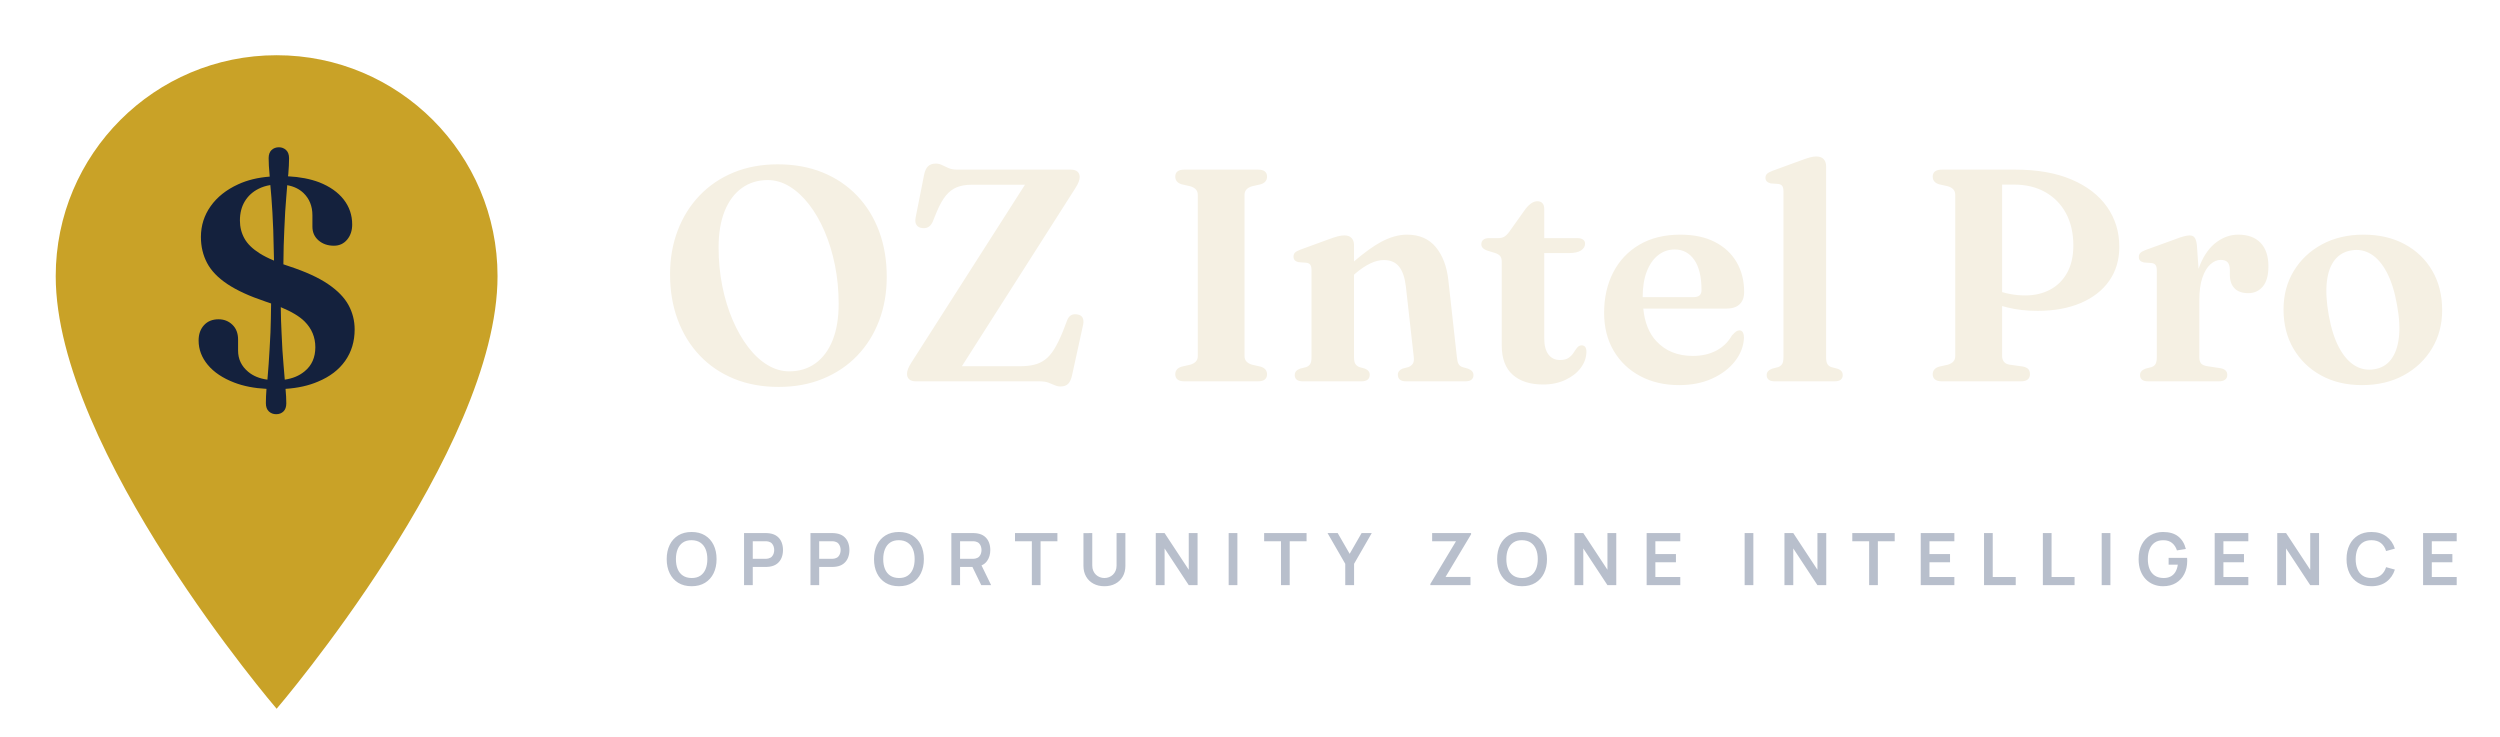
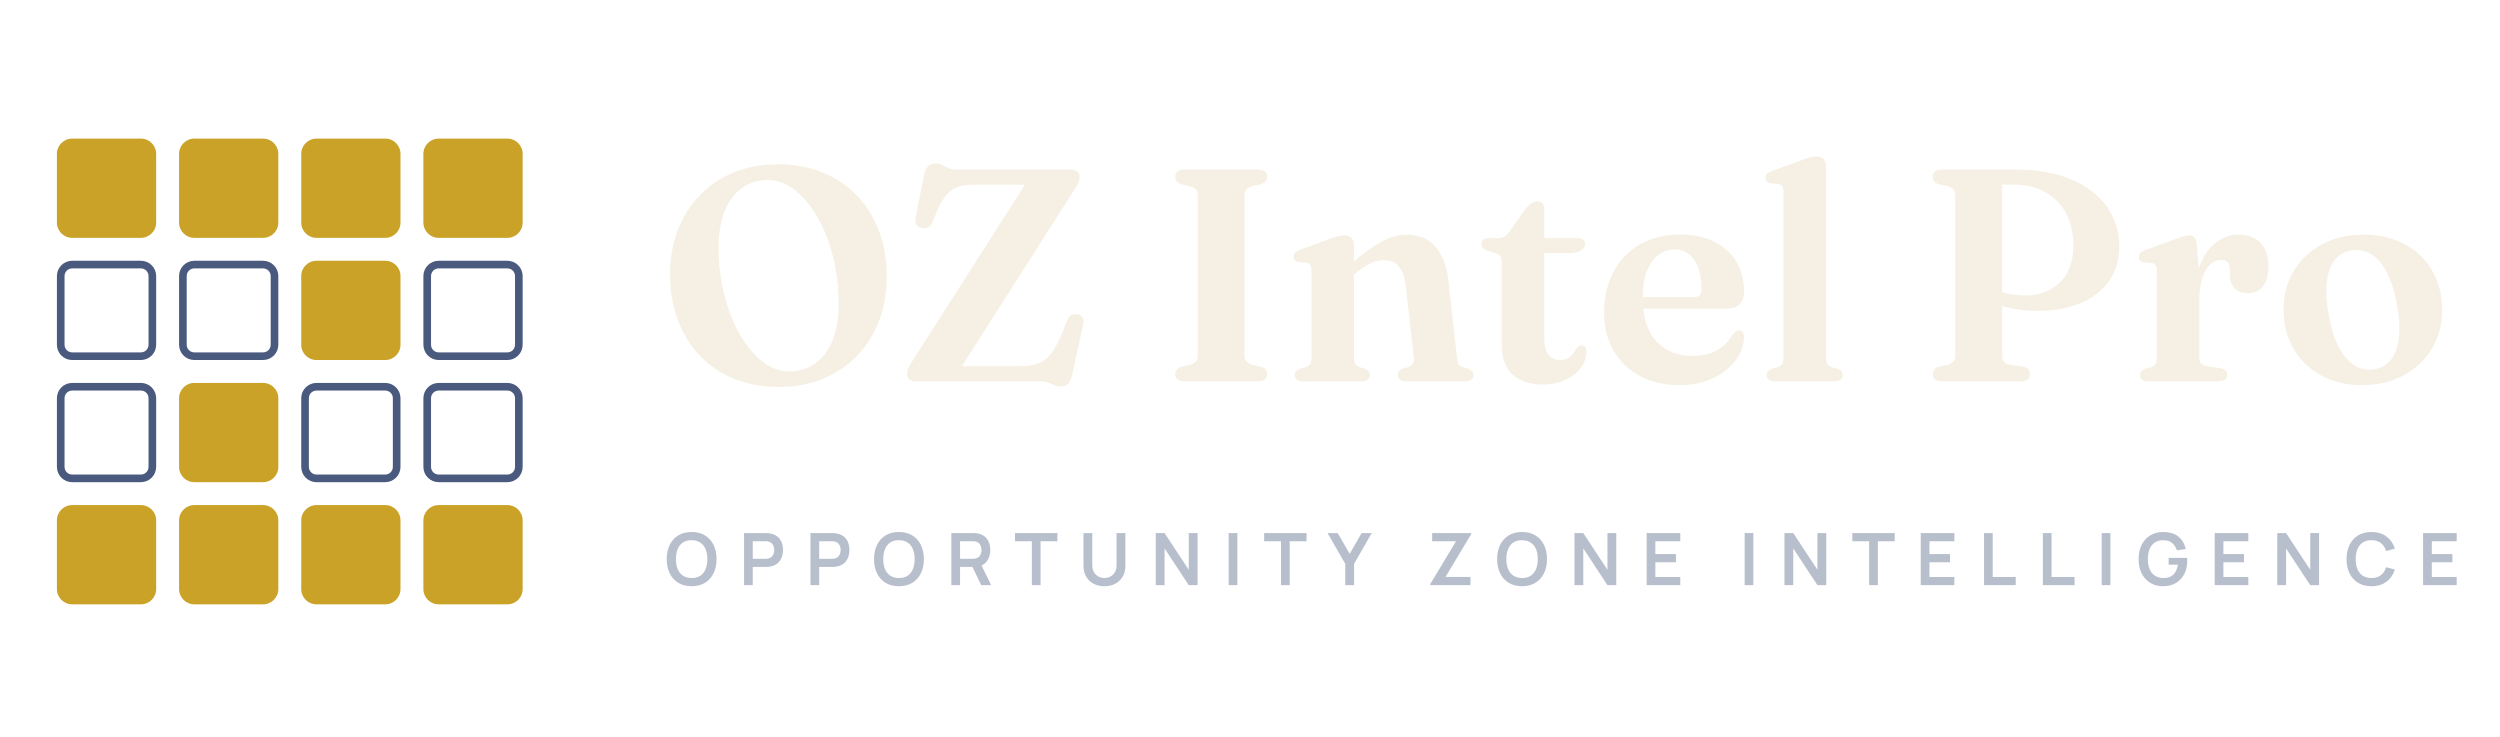
<svg xmlns="http://www.w3.org/2000/svg" viewBox="0 0 380.1 112" width="1521" height="448">
-   <g transform="translate(0 0) scale(0.7)">
-     <path d="M60 154 C60 154 12 98 12 60 A48 48 0 1 1 108 60 C108 98 60 154 60 154 Z" fill="#C9A227" />
-     <path d="M57.797 84.494Q53.826 84.293 50.789 83.125Q47.052 81.69 45.049 79.288Q43.047 76.885 43.047 73.982Q43.047 71.946 44.215 70.661Q45.383 69.376 47.386 69.376Q49.154 69.376 50.389 70.561Q51.624 71.746 51.624 73.781V76.184Q51.624 78.954 53.826 80.789Q55.461 82.158 57.998 82.491Q58.098 81.023 58.265 79.154Q58.465 76.284 58.665 72.18Q58.765 69.41 58.799 65.939Q58.198 65.705 57.53 65.505Q52.358 63.77 49.288 61.717Q46.217 59.665 44.883 57.129Q43.548 54.593 43.548 51.489Q43.548 47.785 45.667 44.798Q47.786 41.811 51.657 40.043Q54.627 38.674 58.498 38.374Q58.465 38.14 58.465 37.94Q58.265 35.904 58.265 34.369Q58.265 33.201 58.899 32.601Q59.533 32 60.501 32Q61.402 32 62.052 32.601Q62.703 33.201 62.703 34.403Q62.703 35.838 62.536 37.84Q62.503 38.074 62.47 38.307Q66.341 38.507 69.244 39.609Q72.715 40.977 74.567 43.346Q76.419 45.716 76.419 48.786Q76.419 50.755 75.318 52.073Q74.216 53.391 72.448 53.391Q70.445 53.391 69.11 52.24Q67.776 51.089 67.776 49.253V46.784Q67.776 43.814 65.84 41.945Q64.438 40.61 62.303 40.243Q62.203 41.411 62.102 42.746Q61.835 45.682 61.669 49.887Q61.502 53.158 61.468 57.429Q62.036 57.629 62.636 57.83Q68.043 59.598 71.163 61.717Q74.283 63.837 75.618 66.289Q76.953 68.742 76.953 71.579Q76.953 75.483 74.9 78.403Q72.848 81.323 68.977 82.925Q65.94 84.227 61.936 84.494Q62.102 86.262 62.102 87.631Q62.102 88.799 61.485 89.399Q60.868 90.0 59.9 90.0Q58.965 90.0 58.315 89.399Q57.664 88.799 57.664 87.597Q57.664 86.229 57.797 84.494ZM58.632 40.209Q57.197 40.443 56.029 41.044Q54.127 42.012 53.075 43.764Q52.024 45.516 52.024 47.918Q52.024 50.054 53.009 51.823Q53.993 53.591 56.329 55.06Q57.597 55.861 59.433 56.628Q59.366 52.891 59.266 49.987Q59.099 45.816 58.865 42.879Q58.765 41.444 58.632 40.209ZM60.901 66.74Q60.934 69.777 61.068 72.246Q61.235 76.418 61.502 79.288Q61.635 81.056 61.769 82.491Q64.338 82.124 66.074 80.689Q68.41 78.787 68.41 75.45Q68.41 72.18 66.074 69.843Q64.438 68.208 60.901 66.74Z" fill="#14213D" />
+   <g transform="translate(8.00 20.50) scale(0.58065)">
+     <rect x="1" y="1" width="26" height="26" rx="4" fill="#C9A227" />
+     <rect x="33" y="1" width="26" height="26" rx="4" fill="#C9A227" />
+     <rect x="65" y="1" width="26" height="26" rx="4" fill="#C9A227" />
+     <rect x="97" y="1" width="26" height="26" rx="4" fill="#C9A227" />
+     <rect x="2" y="34" width="24" height="24" rx="3" fill="none" stroke="#4A5A7E" stroke-width="2" />
+     <rect x="34" y="34" width="24" height="24" rx="3" fill="none" stroke="#4A5A7E" stroke-width="2" />
+     <rect x="65" y="33" width="26" height="26" rx="4" fill="#C9A227" />
+     <rect x="98" y="34" width="24" height="24" rx="3" fill="none" stroke="#4A5A7E" stroke-width="2" />
+     <rect x="2" y="66" width="24" height="24" rx="3" fill="none" stroke="#4A5A7E" stroke-width="2" />
+     <rect x="33" y="65" width="26" height="26" rx="4" fill="#C9A227" />
+     <rect x="66" y="66" width="24" height="24" rx="3" fill="none" stroke="#4A5A7E" stroke-width="2" />
+     <rect x="98" y="66" width="24" height="24" rx="3" fill="none" stroke="#4A5A7E" stroke-width="2" />
+     <rect x="1" y="97" width="26" height="26" rx="4" fill="#C9A227" />
+     <rect x="33" y="97" width="26" height="26" rx="4" fill="#C9A227" />
+     <rect x="65" y="97" width="26" height="26" rx="4" fill="#C9A227" />
+     <rect x="97" y="97" width="26" height="26" rx="4" fill="#C9A227" />
  </g>
  <path fill="#F5F0E3" d="M118.216 24.995Q122.011 24.995 125.058 26.237Q128.106 27.479 130.291 29.767Q132.476 32.056 133.637 35.184Q134.799 38.312 134.799 42.107Q134.799 45.718 133.637 48.777Q132.476 51.836 130.314 54.09Q128.152 56.344 125.116 57.597Q122.08 58.851 118.354 58.851Q114.605 58.851 111.569 57.609Q108.533 56.367 106.359 54.078Q104.186 51.79 103.013 48.651Q101.84 45.511 101.84 41.716Q101.84 38.128 103.001 35.069Q104.163 32.01 106.325 29.745Q108.487 27.479 111.5 26.237Q114.513 24.995 118.216 24.995ZM127.485 46.201Q127.485 43.142 126.922 40.347Q126.358 37.553 125.346 35.195Q124.334 32.838 122.977 31.09Q121.62 29.342 120.022 28.364Q118.423 27.387 116.698 27.387Q114.444 27.387 112.754 28.606Q111.063 29.825 110.143 32.114Q109.223 34.402 109.223 37.622Q109.223 40.704 109.786 43.51Q110.35 46.316 111.362 48.674Q112.374 51.031 113.719 52.79Q115.065 54.55 116.663 55.516Q118.262 56.482 119.964 56.482Q122.264 56.482 123.954 55.263Q125.645 54.044 126.565 51.755Q127.485 49.467 127.485 46.201Z M163.48 28.629 146.23 55.7H155.108Q156.281 55.7 157.201 55.481Q158.121 55.263 158.869 54.711Q159.616 54.159 160.26 53.124Q160.904 52.089 161.571 50.456L162.261 48.662Q162.491 48.11 162.894 47.915Q163.296 47.719 163.825 47.834Q164.4 47.926 164.596 48.34Q164.791 48.754 164.676 49.352L162.974 57.126Q162.79 57.954 162.399 58.368Q162.008 58.782 161.226 58.782Q160.766 58.782 160.341 58.587Q159.915 58.391 159.375 58.195Q158.834 58.0 157.983 58.0H139.238Q138.548 58.0 138.214 57.689Q137.881 57.379 137.881 56.873Q137.881 56.528 138.031 56.126Q138.18 55.723 138.502 55.217L155.821 28.1H147.679Q146.437 28.1 145.494 28.468Q144.551 28.836 143.815 29.721Q143.079 30.607 142.412 32.194L141.768 33.781Q141.469 34.379 141.043 34.575Q140.618 34.77 140.135 34.678Q139.583 34.609 139.319 34.207Q139.054 33.804 139.192 33.091L140.48 26.582Q140.664 25.685 141.09 25.283Q141.515 24.88 142.251 24.88Q142.757 24.88 143.194 25.099Q143.631 25.317 144.183 25.558Q144.735 25.8 145.517 25.8H162.767Q163.457 25.8 163.802 26.099Q164.147 26.398 164.147 26.927Q164.147 27.249 163.986 27.675Q163.825 28.1 163.48 28.629Z  M189.217 54.159Q189.217 54.665 189.516 54.987Q189.815 55.309 190.367 55.47L191.678 55.769Q192.644 56.068 192.644 56.942Q192.644 57.425 192.31 57.712Q191.977 58.0 191.264 58.0H180.063Q179.35 58.0 179.017 57.712Q178.683 57.425 178.683 56.942Q178.683 56.068 179.649 55.769L180.96 55.47Q181.512 55.309 181.811 54.987Q182.11 54.665 182.11 54.159V29.641Q182.11 29.135 181.811 28.813Q181.512 28.491 180.96 28.33L179.649 28.031Q178.683 27.732 178.683 26.858Q178.683 26.352 179.017 26.076Q179.35 25.8 180.063 25.8H191.264Q191.977 25.8 192.31 26.076Q192.644 26.352 192.644 26.858Q192.644 27.732 191.678 28.031L190.367 28.33Q189.815 28.491 189.516 28.813Q189.217 29.135 189.217 29.641Z M205.869 37.254V39.761Q208.238 37.737 209.986 36.794Q212.056 35.69 213.919 35.69Q216.748 35.69 218.312 37.587Q219.876 39.485 220.221 42.636L221.509 54.251Q221.578 55.01 221.762 55.355Q221.946 55.7 222.383 55.838L223.188 56.068Q223.625 56.229 223.832 56.471Q224.039 56.712 224.039 57.057Q224.039 57.494 223.74 57.747Q223.441 58.0 222.774 58.0H213.804Q212.539 58.0 212.539 56.988Q212.539 56.367 213.252 56.068L214.126 55.838Q214.563 55.677 214.804 55.332Q215.046 54.987 214.954 54.251L213.758 43.579Q213.528 41.578 212.734 40.566Q211.941 39.554 210.4 39.554Q209.434 39.554 208.365 40.06Q207.295 40.566 206.099 41.578L205.869 41.785V54.32Q205.869 55.033 206.076 55.355Q206.283 55.677 206.697 55.838L207.525 56.068Q208.261 56.367 208.261 56.988Q208.261 58.0 206.973 58.0H198.095Q197.451 58.0 197.152 57.747Q196.853 57.494 196.853 57.057Q196.853 56.712 197.048 56.471Q197.244 56.229 197.681 56.068L198.601 55.838Q199.015 55.677 199.211 55.355Q199.406 55.033 199.406 54.32V41.141Q199.406 40.543 199.233 40.29Q199.061 40.037 198.67 39.968L197.451 39.876Q197.037 39.784 196.853 39.577Q196.669 39.37 196.669 39.048Q196.669 38.657 196.887 38.427Q197.106 38.197 197.727 37.967L202.005 36.403Q202.879 36.081 203.408 35.943Q203.937 35.805 204.42 35.805Q205.133 35.805 205.501 36.207Q205.869 36.61 205.869 37.254Z M227.305 38.473 226.247 38.151Q225.695 37.967 225.465 37.725Q225.235 37.484 225.235 37.162Q225.235 36.702 225.546 36.46Q225.856 36.219 226.385 36.219H227.788Q228.34 36.219 228.708 36.012Q229.076 35.805 229.467 35.276L231.974 31.757Q232.457 31.159 232.894 30.883Q233.331 30.607 233.768 30.607Q234.251 30.607 234.527 30.906Q234.803 31.205 234.803 31.78V36.219H239.863Q240.392 36.219 240.702 36.438Q241.013 36.656 241.013 37.07Q241.013 37.668 240.415 38.082Q239.817 38.496 238.483 38.496H234.803V51.445Q234.803 53.055 235.435 53.906Q236.068 54.757 237.195 54.757Q238.046 54.757 238.518 54.424Q238.989 54.09 239.265 53.653Q239.541 53.216 239.805 52.883Q240.07 52.549 240.484 52.526Q240.829 52.526 241.024 52.756Q241.22 52.986 241.22 53.515Q241.197 54.826 240.358 55.953Q239.518 57.08 238.023 57.781Q236.528 58.483 234.619 58.483Q231.675 58.483 230.007 56.999Q228.34 55.516 228.34 52.526V39.83Q228.34 39.232 228.099 38.944Q227.857 38.657 227.305 38.473Z M265.209 44.407Q265.209 45.626 264.519 46.281Q263.829 46.937 262.495 46.937H249.868Q250.19 50.134 251.869 51.905Q253.939 54.136 257.412 54.136Q259.436 54.136 260.966 53.331Q262.495 52.526 263.346 51.031Q263.76 50.571 264.001 50.41Q264.243 50.249 264.496 50.249Q264.864 50.249 265.025 50.582Q265.186 50.916 265.186 51.376Q265.094 53.308 263.806 54.953Q262.518 56.597 260.333 57.586Q258.148 58.575 255.319 58.575Q251.984 58.575 249.408 57.207Q246.832 55.838 245.372 53.365Q243.911 50.893 243.911 47.581Q243.911 44.108 245.303 41.417Q246.694 38.726 249.293 37.208Q251.892 35.69 255.503 35.69Q258.585 35.69 260.759 36.805Q262.932 37.921 264.071 39.888Q265.209 41.854 265.209 44.407ZM257.55 45.189Q258.723 45.189 258.723 44.131Q258.723 41.095 257.619 39.52Q256.515 37.944 254.652 37.944Q253.226 37.944 252.122 38.818Q251.018 39.692 250.397 41.302Q249.776 42.912 249.776 45.189Z M277.675 25.271V54.32Q277.675 55.033 277.87 55.367Q278.066 55.7 278.48 55.838L279.354 56.068Q279.791 56.206 279.998 56.448Q280.205 56.689 280.205 57.057Q280.205 57.494 279.906 57.747Q279.607 58.0 278.94 58.0H269.878Q269.234 58.0 268.935 57.747Q268.636 57.494 268.636 57.057Q268.636 56.712 268.843 56.471Q269.05 56.229 269.487 56.068L270.384 55.838Q270.798 55.677 270.994 55.355Q271.189 55.033 271.189 54.32V29.135Q271.189 28.56 271.017 28.307Q270.844 28.054 270.453 27.985L269.234 27.893Q268.82 27.778 268.636 27.571Q268.452 27.364 268.452 27.042Q268.452 26.674 268.682 26.444Q268.912 26.214 269.51 25.984L273.788 24.42Q274.708 24.075 275.237 23.937Q275.766 23.799 276.157 23.799Q276.916 23.799 277.296 24.201Q277.675 24.604 277.675 25.271Z  M322.272 37.53Q322.272 40.52 320.742 42.705Q319.213 44.89 316.418 46.086Q313.624 47.282 309.829 47.282Q307.299 47.282 305.206 46.753Q304.815 46.661 304.447 46.546V54.159Q304.447 54.665 304.723 55.022Q304.999 55.378 305.597 55.47L307.598 55.746Q308.173 55.861 308.426 56.137Q308.679 56.413 308.679 56.942Q308.679 57.425 308.346 57.712Q308.012 58.0 307.299 58.0H295.293Q294.58 58.0 294.235 57.712Q293.89 57.425 293.89 56.942Q293.89 56.068 294.856 55.769L296.19 55.47Q296.742 55.309 297.029 54.987Q297.317 54.665 297.317 54.159V29.641Q297.317 29.135 297.029 28.813Q296.742 28.491 296.19 28.33L294.856 28.031Q293.89 27.732 293.89 26.858Q293.89 26.352 294.235 26.076Q294.58 25.8 295.293 25.8H306.448Q311.462 25.8 315.004 27.306Q318.546 28.813 320.409 31.47Q322.272 34.126 322.272 37.53ZM304.447 44.43Q305.068 44.614 305.712 44.729Q306.793 44.936 307.966 44.936Q310.082 44.936 311.738 44.062Q313.394 43.188 314.337 41.486Q315.28 39.784 315.28 37.346Q315.28 34.517 314.164 32.447Q313.049 30.377 311.025 29.227Q309.001 28.077 306.264 28.077H304.447Z M334.071 37.277 334.324 40.888Q334.439 40.543 334.577 40.221Q335.52 37.967 337.061 36.828Q338.602 35.69 340.373 35.69Q342.558 35.69 343.754 36.932Q344.95 38.174 344.95 40.497Q344.95 42.567 344.099 43.579Q343.248 44.591 341.891 44.591Q340.511 44.591 339.798 43.855Q339.085 43.119 339.085 41.808V40.98Q339.062 40.244 338.74 39.888Q338.418 39.531 337.682 39.531Q336.877 39.531 336.13 40.198Q335.382 40.865 334.911 42.222Q334.439 43.579 334.439 45.695V54.297Q334.439 54.964 334.704 55.275Q334.968 55.585 335.658 55.7L337.636 55.999Q338.165 56.091 338.43 56.344Q338.694 56.597 338.694 57.034Q338.694 57.494 338.361 57.747Q338.027 58.0 337.406 58.0H326.665Q326.021 58.0 325.722 57.747Q325.423 57.494 325.423 57.057Q325.423 56.712 325.63 56.471Q325.837 56.229 326.274 56.068L327.171 55.838Q327.585 55.7 327.78 55.367Q327.976 55.033 327.976 54.32V41.187Q327.976 40.589 327.803 40.336Q327.631 40.083 327.24 40.014L326.021 39.922Q325.607 39.83 325.423 39.623Q325.239 39.416 325.239 39.094Q325.239 38.703 325.469 38.473Q325.699 38.243 326.297 38.013L330.483 36.495Q331.61 36.058 332.139 35.931Q332.668 35.805 332.967 35.805Q333.473 35.805 333.726 36.139Q333.979 36.472 334.071 37.277Z M359.417 35.69Q362.982 35.69 365.673 37.139Q368.364 38.588 369.87 41.175Q371.377 43.763 371.377 47.19Q371.377 50.433 369.825 53.009Q368.272 55.585 365.535 57.08Q362.798 58.575 359.187 58.575Q355.645 58.575 352.966 57.103Q350.286 55.631 348.768 53.044Q347.25 50.456 347.25 47.075Q347.25 43.786 348.803 41.221Q350.355 38.657 353.092 37.173Q355.829 35.69 359.417 35.69ZM361.05 56.16Q362.614 55.93 363.569 54.722Q364.523 53.515 364.788 51.399Q365.052 49.283 364.5 46.316Q363.971 43.349 362.959 41.428Q361.947 39.508 360.567 38.657Q359.187 37.806 357.577 38.082Q355.99 38.335 355.036 39.543Q354.081 40.75 353.84 42.855Q353.598 44.959 354.127 47.949Q354.656 50.893 355.668 52.814Q356.68 54.734 358.06 55.585Q359.44 56.436 361.05 56.16Z" />
  <path fill="#B8BFCC" d="M105.12 89.165Q103.931 89.165 103.084 88.645Q102.237 88.126 101.784 87.196Q101.33 86.266 101.33 85.04Q101.33 83.814 101.784 82.884Q102.237 81.954 103.084 81.435Q103.931 80.915 105.12 80.915Q106.308 80.915 107.157 81.435Q108.007 81.954 108.461 82.884Q108.915 83.814 108.915 85.04Q108.915 86.266 108.461 87.196Q108.007 88.126 107.157 88.645Q106.308 89.165 105.12 89.165ZM105.12 87.916Q105.917 87.922 106.448 87.564Q106.978 87.207 107.245 86.558Q107.512 85.909 107.512 85.04Q107.512 84.171 107.245 83.53Q106.978 82.889 106.448 82.532Q105.917 82.174 105.12 82.163Q104.322 82.158 103.794 82.516Q103.266 82.873 102.999 83.522Q102.733 84.171 102.733 85.04Q102.733 85.909 102.996 86.55Q103.26 87.191 103.791 87.548Q104.322 87.906 105.12 87.916Z M113.094 89.0V81.08H116.367Q116.483 81.08 116.664 81.088Q116.846 81.097 116.999 81.124Q117.687 81.228 118.135 81.581Q118.584 81.933 118.801 82.469Q119.018 83.005 119.018 83.659Q119.018 84.308 118.798 84.845Q118.578 85.381 118.13 85.733Q117.681 86.085 116.999 86.189Q116.846 86.212 116.661 86.222Q116.477 86.234 116.367 86.234H114.42V89.0ZM114.42 84.996H116.312Q116.422 84.996 116.559 84.985Q116.697 84.974 116.812 84.941Q117.142 84.859 117.332 84.65Q117.522 84.441 117.602 84.177Q117.681 83.912 117.681 83.659Q117.681 83.406 117.602 83.14Q117.522 82.873 117.332 82.664Q117.142 82.455 116.812 82.373Q116.697 82.34 116.559 82.331Q116.422 82.323 116.312 82.323H114.42Z M123.198 89.0V81.08H126.471Q126.586 81.08 126.767 81.088Q126.949 81.097 127.103 81.124Q127.79 81.228 128.239 81.581Q128.687 81.933 128.904 82.469Q129.121 83.005 129.121 83.659Q129.121 84.308 128.901 84.845Q128.681 85.381 128.233 85.733Q127.785 86.085 127.103 86.189Q126.949 86.212 126.765 86.222Q126.581 86.234 126.471 86.234H124.523V89.0ZM124.523 84.996H126.415Q126.525 84.996 126.663 84.985Q126.8 84.974 126.916 84.941Q127.246 84.859 127.436 84.65Q127.626 84.441 127.705 84.177Q127.785 83.912 127.785 83.659Q127.785 83.406 127.705 83.14Q127.626 82.873 127.436 82.664Q127.246 82.455 126.916 82.373Q126.8 82.34 126.663 82.331Q126.525 82.323 126.415 82.323H124.523Z M136.651 89.165Q135.463 89.165 134.616 88.645Q133.769 88.126 133.315 87.196Q132.862 86.266 132.862 85.04Q132.862 83.814 133.315 82.884Q133.769 81.954 134.616 81.435Q135.463 80.915 136.651 80.915Q137.839 80.915 138.689 81.435Q139.538 81.954 139.992 82.884Q140.446 83.814 140.446 85.04Q140.446 86.266 139.992 87.196Q139.538 88.126 138.689 88.645Q137.839 89.165 136.651 89.165ZM136.651 87.916Q137.448 87.922 137.979 87.564Q138.51 87.207 138.777 86.558Q139.043 85.909 139.043 85.04Q139.043 84.171 138.777 83.53Q138.51 82.889 137.979 82.532Q137.448 82.174 136.651 82.163Q135.853 82.158 135.325 82.516Q134.797 82.873 134.531 83.522Q134.264 84.171 134.264 85.04Q134.264 85.909 134.528 86.55Q134.792 87.191 135.323 87.548Q135.853 87.906 136.651 87.916Z M144.626 89.0V81.08H147.898Q148.014 81.08 148.195 81.088Q148.377 81.097 148.531 81.124Q149.219 81.228 149.667 81.581Q150.115 81.933 150.332 82.469Q150.549 83.005 150.549 83.659Q150.549 84.627 150.06 85.32Q149.746 85.772 149.213 85.997L150.676 89.0H149.174L147.832 86.234H145.951V89.0ZM145.951 84.996H147.844Q147.953 84.996 148.091 84.985Q148.228 84.974 148.344 84.941Q148.674 84.859 148.864 84.65Q149.053 84.441 149.133 84.177Q149.213 83.912 149.213 83.659Q149.213 83.406 149.133 83.14Q149.053 82.873 148.864 82.664Q148.674 82.455 148.344 82.373Q148.228 82.34 148.091 82.331Q147.953 82.323 147.844 82.323H145.951Z M156.869 89.0V82.323H154.306V81.08H160.757V82.323H158.195V89.0Z M167.907 89.165Q166.962 89.165 166.244 88.78Q165.526 88.395 165.122 87.697Q164.718 86.998 164.718 86.058V81.091L166.059 81.08V86.025Q166.059 86.47 166.211 86.822Q166.362 87.174 166.62 87.419Q166.879 87.663 167.214 87.79Q167.55 87.916 167.907 87.916Q168.276 87.916 168.609 87.787Q168.941 87.658 169.2 87.413Q169.458 87.168 169.607 86.816Q169.755 86.465 169.755 86.025V81.08H171.097V86.058Q171.097 86.998 170.693 87.697Q170.289 88.395 169.571 88.78Q168.853 89.165 167.907 89.165Z M175.718 89.0V81.08H177.059L180.733 86.662V81.08H182.075V89.0H180.733L177.059 83.418V89.0Z M186.805 89.0V81.08H188.131V89.0Z M194.764 89.0V82.323H192.201V81.08H198.653V82.323H196.09V89.0Z M204.537 89.0V85.755L201.843 81.08H203.388L205.209 84.237L207.024 81.08H208.569L205.88 85.755V89.0Z  M217.479 89.0V88.819L221.384 82.323H217.754V81.08H223.678V81.267L219.794 87.751H223.584V89.0Z M231.427 89.165Q230.239 89.165 229.392 88.645Q228.545 88.126 228.091 87.196Q227.638 86.266 227.638 85.04Q227.638 83.814 228.091 82.884Q228.545 81.954 229.392 81.435Q230.239 80.915 231.427 80.915Q232.615 80.915 233.465 81.435Q234.315 81.954 234.768 82.884Q235.222 83.814 235.222 85.04Q235.222 86.266 234.768 87.196Q234.315 88.126 233.465 88.645Q232.615 89.165 231.427 89.165ZM231.427 87.916Q232.225 87.922 232.755 87.564Q233.286 87.207 233.553 86.558Q233.82 85.909 233.82 85.04Q233.82 84.171 233.553 83.53Q233.286 82.889 232.755 82.532Q232.225 82.174 231.427 82.163Q230.63 82.158 230.101 82.516Q229.573 82.873 229.307 83.522Q229.04 84.171 229.04 85.04Q229.04 85.909 229.304 86.55Q229.568 87.191 230.099 87.548Q230.63 87.906 231.427 87.916Z M239.402 89.0V81.08H240.744L244.418 86.662V81.08H245.76V89.0H244.418L240.744 83.418V89.0Z M250.38 89.0V81.08H255.495V82.323H251.706V84.275H254.835V85.519H251.706V87.757H255.495V89.0Z  M265.285 89.0V81.08H266.61V89.0Z M271.34 89.0V81.08H272.683L276.356 86.662V81.08H277.698V89.0H276.356L272.683 83.418V89.0Z M284.221 89.0V82.323H281.659V81.08H288.11V82.323H285.547V89.0Z M292.07 89.0V81.08H297.185V82.323H293.396V84.275H296.525V85.519H293.396V87.757H297.185V89.0Z M301.695 89.0V81.08H303.02V87.757H306.519V89.0Z M310.644 89.0V81.08H311.969V87.757H315.467V89.0Z M319.592 89.0V81.08H320.918V89.0Z M328.915 89.165Q328.145 89.165 327.471 88.893Q326.797 88.621 326.288 88.093Q325.78 87.564 325.494 86.797Q325.208 86.03 325.208 85.04Q325.208 83.742 325.692 82.821Q326.176 81.9 327.017 81.407Q327.859 80.915 328.915 80.915Q330.378 80.915 331.233 81.594Q332.088 82.273 332.391 83.5L331.038 83.715Q330.812 83.011 330.301 82.59Q329.789 82.169 328.997 82.169Q328.2 82.158 327.672 82.516Q327.144 82.873 326.877 83.522Q326.61 84.171 326.61 85.04Q326.61 85.909 326.874 86.55Q327.138 87.191 327.669 87.548Q328.2 87.906 328.997 87.916Q329.597 87.922 330.048 87.699Q330.499 87.477 330.785 87.023Q331.071 86.569 331.17 85.887H329.773V84.847H332.578Q332.589 84.936 332.594 85.106Q332.6 85.276 332.6 85.309Q332.6 86.431 332.157 87.303Q331.714 88.175 330.889 88.67Q330.064 89.165 328.915 89.165Z M336.78 89.0V81.08H341.895V82.323H338.105V84.275H341.235V85.519H338.105V87.757H341.895V89.0Z M346.295 89.0V81.08H347.637L351.311 86.662V81.08H352.653V89.0H351.311L347.637 83.418V89.0Z M360.622 89.165Q359.434 89.165 358.587 88.645Q357.74 88.126 357.286 87.196Q356.833 86.266 356.833 85.04Q356.833 83.814 357.286 82.884Q357.74 81.954 358.587 81.435Q359.434 80.915 360.622 80.915Q361.992 80.915 362.905 81.6Q363.818 82.284 364.186 83.445L362.85 83.814Q362.619 83.038 362.063 82.601Q361.508 82.163 360.622 82.163Q359.825 82.163 359.294 82.521Q358.763 82.879 358.496 83.525Q358.23 84.171 358.224 85.04Q358.224 85.909 358.491 86.555Q358.758 87.201 359.291 87.559Q359.825 87.916 360.622 87.916Q361.508 87.916 362.063 87.477Q362.619 87.037 362.85 86.266L364.186 86.635Q363.818 87.796 362.905 88.48Q361.992 89.165 360.622 89.165Z M368.476 89.0V81.08H373.591V82.323H369.802V84.275H372.931V85.519H369.802V87.757H373.591V89.0Z" />
</svg>
